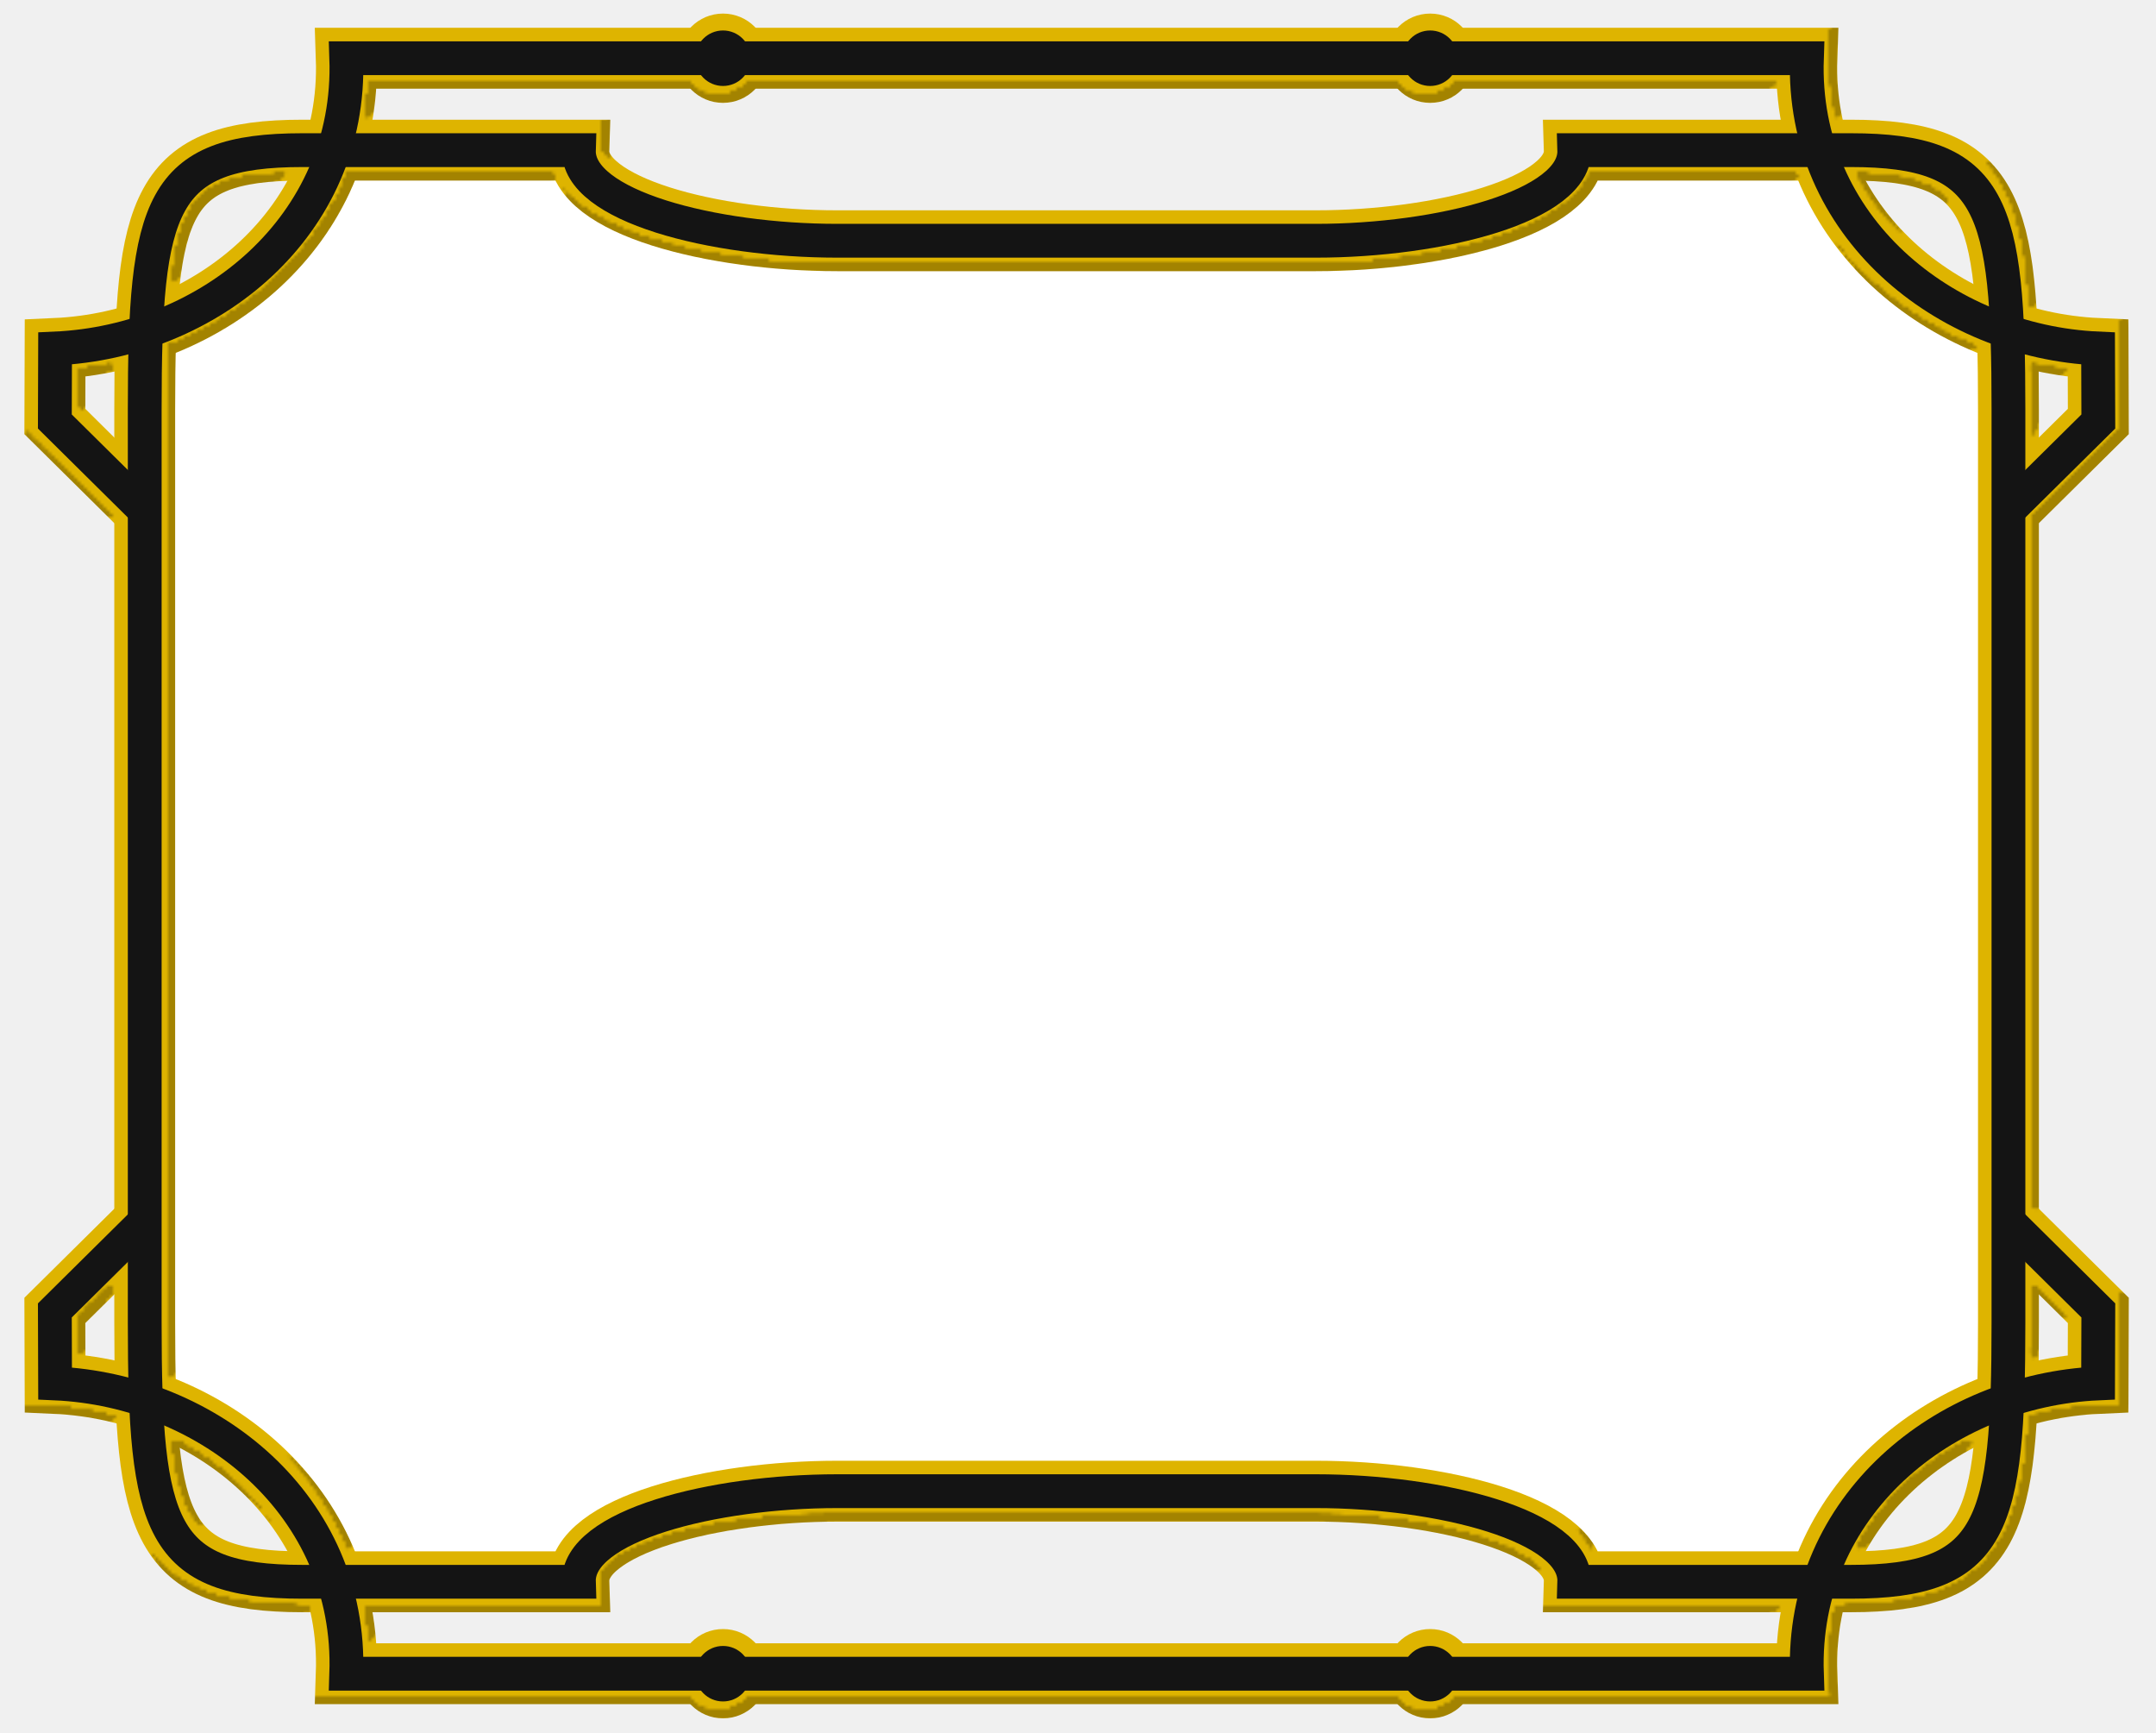
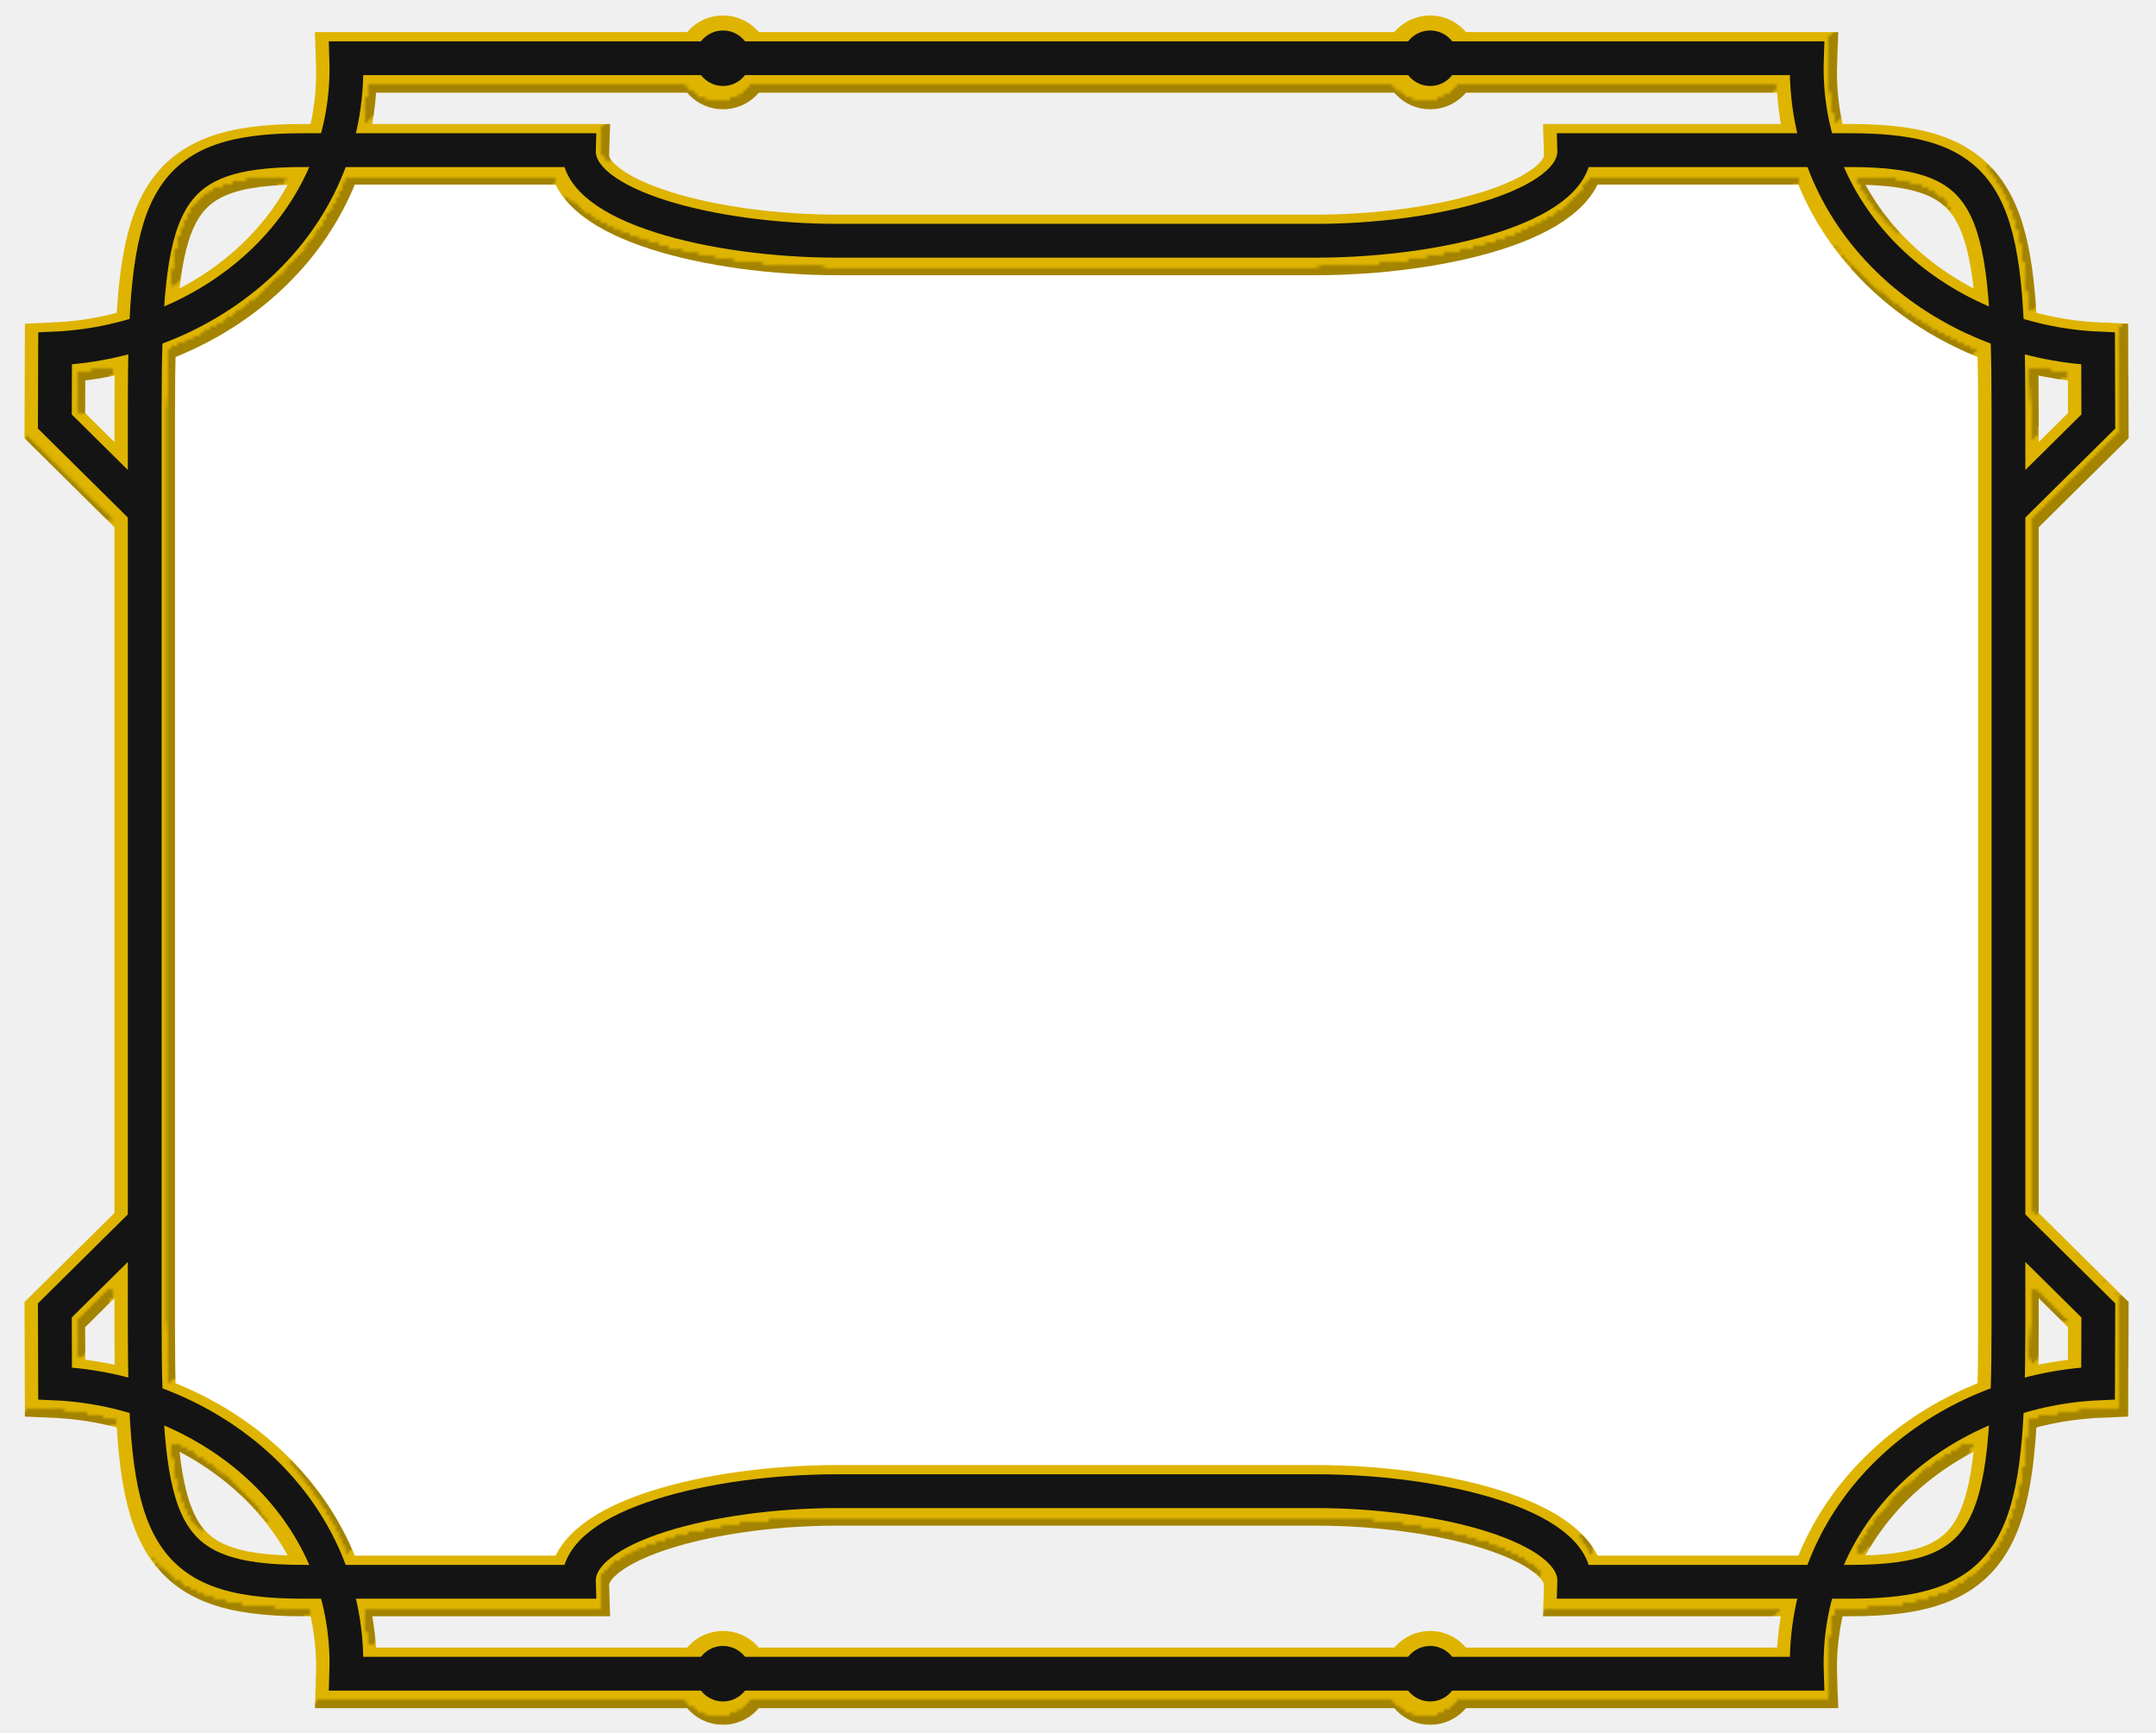
<svg xmlns="http://www.w3.org/2000/svg" width="100%" height="100%" viewBox="0 0 534 429" version="1.1" xml:space="preserve" style="fill-rule:evenodd;clip-rule:evenodd;stroke-miterlimit:1.5;">
  <g>
    <path id="frame-body" d="M36.146,346.771C35.92,341.037 35.846,334.631 35.846,327.489L35.846,101.368C35.846,94.225 35.92,87.819 36.146,82.086C57.625,74.86 75.631,58.892 82.652,37.178L143.384,37.178C142.955,51.044 176.608,59.614 207.372,59.614L325.928,59.614C356.692,59.614 390.345,51.044 389.916,37.178L450.648,37.178C457.669,58.892 475.675,74.86 497.154,82.086C497.38,87.819 497.454,94.225 497.454,101.368L497.454,327.489C497.454,334.631 497.38,341.037 497.154,346.771C475.675,353.996 457.669,369.964 450.648,391.679L389.916,391.679C390.345,377.812 356.692,369.242 325.928,369.242L207.372,369.242C176.608,369.242 142.955,377.812 143.384,391.679L82.652,391.679C75.631,369.964 57.625,353.996 36.146,346.771Z" style="fill:#fff;" />
    <g id="color-frame" filter="url(#myFilter)">
-       <path d="M35.683,126.237L13.585,104.372L13.644,86.293C51.736,84.593 87.2,56.078 85.765,14.417L447.536,14.417C446.1,56.078 481.564,84.593 519.656,86.293L519.715,104.372L497.617,126.237" style="fill:none;stroke:#deb400;stroke-width:15.07px;" />
-       <path d="M497.454,101.368L497.454,327.489C497.454,378.083 493.757,391.679 458.392,391.679L389.916,391.679C390.345,377.812 356.692,369.242 325.928,369.242L207.372,369.242C176.608,369.242 142.955,377.812 143.384,391.679L74.908,391.679C39.543,391.679 35.846,378.083 35.846,327.489L35.846,101.368C35.846,50.773 39.543,37.178 74.908,37.178L143.384,37.178C142.955,51.044 176.608,59.614 207.372,59.614L325.928,59.614C356.692,59.614 390.345,51.044 389.916,37.178L458.392,37.178C493.757,37.178 497.454,50.773 497.454,101.368Z" style="fill:none;stroke:#deb400;stroke-width:15.07px;" />
-       <path d="M35.683,302.619L13.585,324.484L13.644,342.563C51.736,344.263 87.2,372.778 85.765,414.439L447.536,414.439C446.1,372.778 481.564,344.263 519.656,342.563L519.715,324.484L497.617,302.619" style="fill:none;stroke:#deb400;stroke-width:15.07px;" />
-       <circle cx="179.075" cy="414.439" r="6.87" style="fill:#141414;stroke:#deb400;stroke-width:8.37px;stroke-linecap:round;" />
-       <circle cx="354.225" cy="414.439" r="6.87" style="fill:#141414;stroke:#deb400;stroke-width:8.37px;stroke-linecap:round;" />
-       <circle cx="179.075" cy="14.417" r="6.87" style="fill:#141414;stroke:#deb400;stroke-width:8.37px;stroke-linecap:round;" />
-       <circle cx="354.225" cy="14.417" r="6.87" style="fill:#141414;stroke:#deb400;stroke-width:8.37px;stroke-linecap:round;" />
+       <path d="M35.68,127.269L13.581,105.404L13.64,87.325C51.733,85.625 87.196,57.11 85.761,15.449L447.532,15.449C446.096,57.11 481.56,85.625 519.652,87.325L519.711,105.404L497.613,127.269" style="fill:none;stroke:#deb400;stroke-width:15px;" />
+       <path d="M497.45,102.4L497.45,328.52C497.45,379.115 493.753,392.711 458.388,392.711L389.912,392.711C390.341,378.844 356.688,370.274 325.924,370.274L207.368,370.274C176.604,370.274 142.951,378.844 143.38,392.711L74.904,392.711C39.539,392.711 35.842,379.115 35.842,328.52L35.842,102.4C35.842,51.805 39.539,38.209 74.904,38.209L143.38,38.209C142.951,52.076 176.604,60.646 207.368,60.646L325.924,60.646C356.688,60.646 390.341,52.076 389.912,38.209L458.388,38.209C493.753,38.209 497.45,51.805 497.45,102.4Z" style="fill:none;stroke:#deb400;stroke-width:15px;" />
+       <path d="M35.68,303.651L13.581,325.516L13.64,343.595C51.733,345.295 87.196,373.81 85.761,415.471L447.532,415.471C446.096,373.81 481.56,345.295 519.652,343.595L519.711,325.516L497.613,303.651" style="fill:none;stroke:#deb400;stroke-width:15px;" />
+       <circle cx="179.071" cy="415.471" r="4.12" style="fill:#141414;stroke:#deb400;stroke-width:15px;stroke-linecap:round;" />
+       <circle cx="354.221" cy="415.471" r="4.12" style="fill:#141414;stroke:#deb400;stroke-width:15px;stroke-linecap:round;" />
+       <circle cx="179.071" cy="15.449" r="4.12" style="fill:#141414;stroke:#deb400;stroke-width:15px;stroke-linecap:round;" />
+       <circle cx="354.221" cy="15.449" r="4.12" style="fill:#141414;stroke:#deb400;stroke-width:15px;stroke-linecap:round;" />
    </g>
    <g>
      <path d="M35.683,126.237L13.585,104.372L13.644,86.293C51.736,84.593 87.2,56.078 85.765,14.417L447.536,14.417C446.1,56.078 481.564,84.593 519.656,86.293L519.715,104.372L497.617,126.237" style="fill:none;stroke:#141414;stroke-width:8.37px;" />
      <path d="M497.454,101.368L497.454,327.489C497.454,378.083 493.757,391.679 458.392,391.679L389.916,391.679C390.345,377.812 356.692,369.242 325.928,369.242L207.372,369.242C176.608,369.242 142.955,377.812 143.384,391.679L74.908,391.679C39.543,391.679 35.846,378.083 35.846,327.489L35.846,101.368C35.846,50.773 39.543,37.178 74.908,37.178L143.384,37.178C142.955,51.044 176.608,59.614 207.372,59.614L325.928,59.614C356.692,59.614 390.345,51.044 389.916,37.178L458.392,37.178C493.757,37.178 497.454,50.773 497.454,101.368Z" style="fill:none;stroke:#141414;stroke-width:8.37px;" />
      <path d="M35.683,302.619L13.585,324.484L13.644,342.563C51.736,344.263 87.2,372.778 85.765,414.439L447.536,414.439C446.1,372.778 481.564,344.263 519.656,342.563L519.715,324.484L497.617,302.619" style="fill:none;stroke:#141414;stroke-width:8.37px;" />
      <circle cx="179.075" cy="414.439" r="6.87" style="fill:#141414;" />
      <circle cx="354.225" cy="414.439" r="6.87" style="fill:#141414;" />
      <circle cx="179.075" cy="14.417" r="6.87" style="fill:#141414;" />
      <circle cx="354.225" cy="14.417" r="6.87" style="fill:#141414;" />
    </g>
  </g>
  <defs>
    <filter id="myFilter">
      <feConvolveMatrix in="SourceAlpha" order="3,3" kernelMatrix="-100 -10 0              -50 0 10              0 20 130             " divisor="1.5" targetX="0" targetY="0" kernelUnitLength=".8" result="bevel" />
      <feColorMatrix values="1 0 0 0 0,             0 1 0 0 0,             0 0 1 0 0,             0 0 0 .5 0" result="ConvolveRecolor" in="bevel" />
      <feComposite operator="atop" result="CompositeResult" in="ConvolveRecolor" in2="SourceGraphic" />
    </filter>
  </defs>
</svg>
